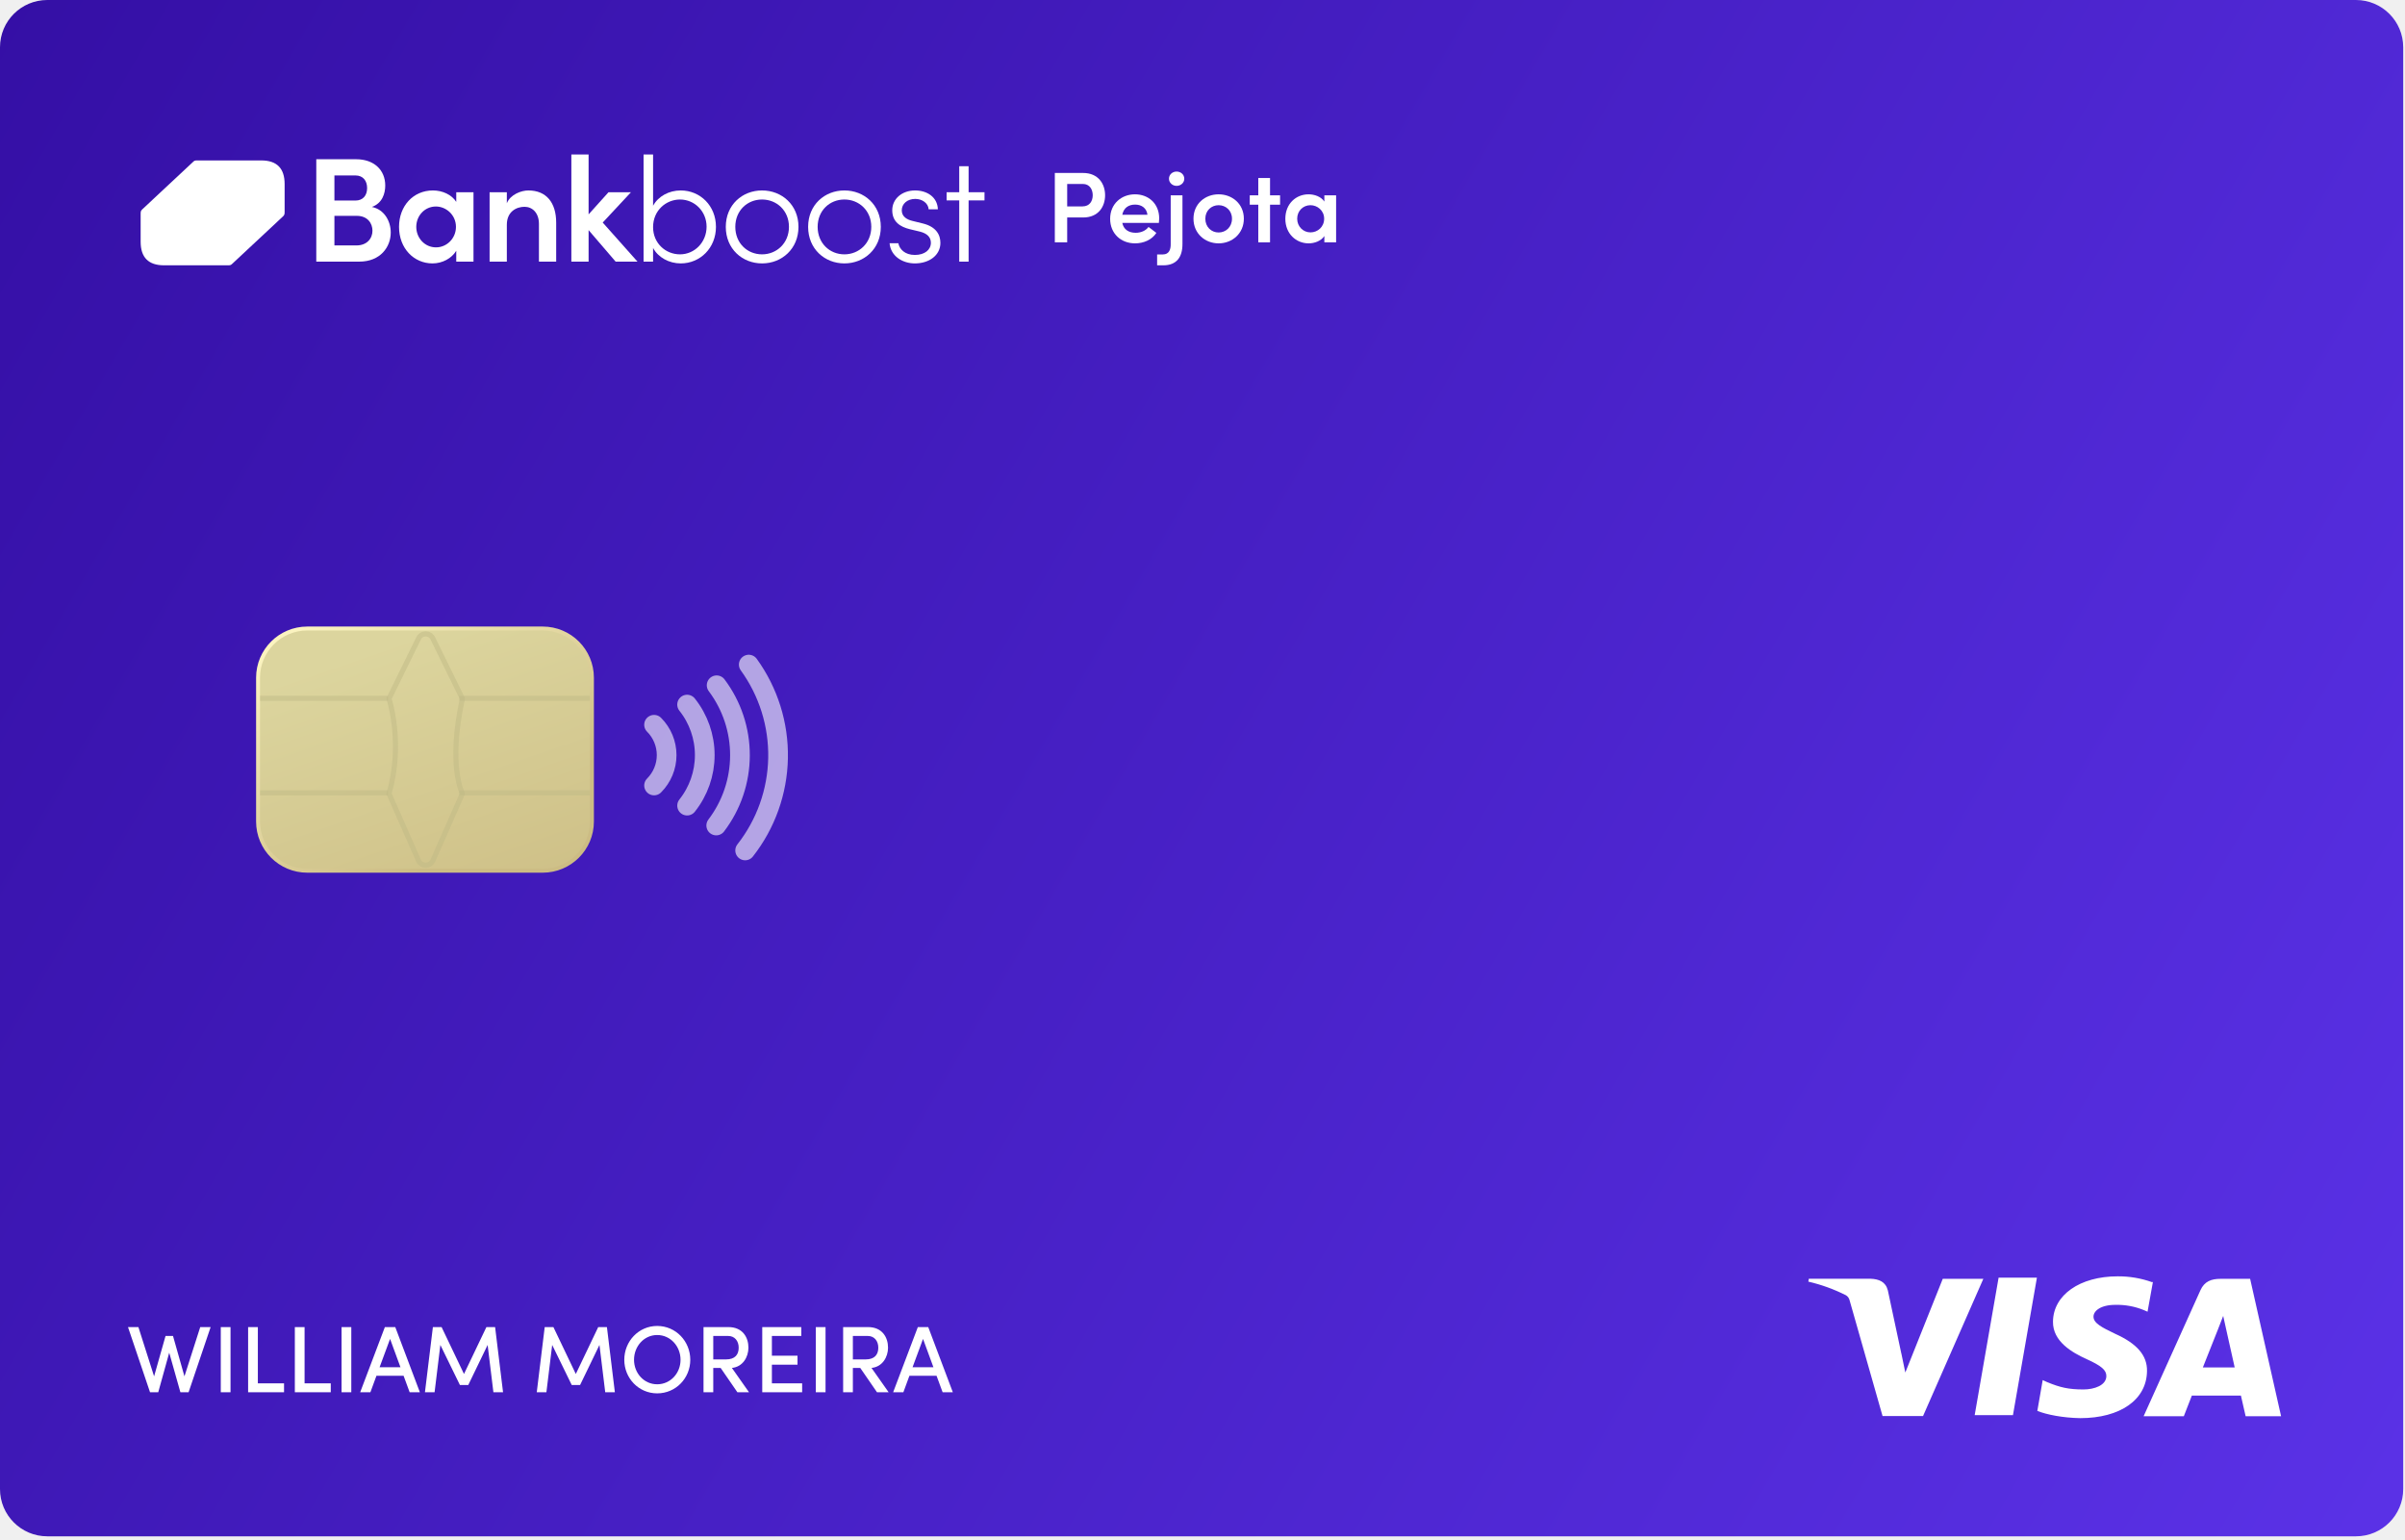
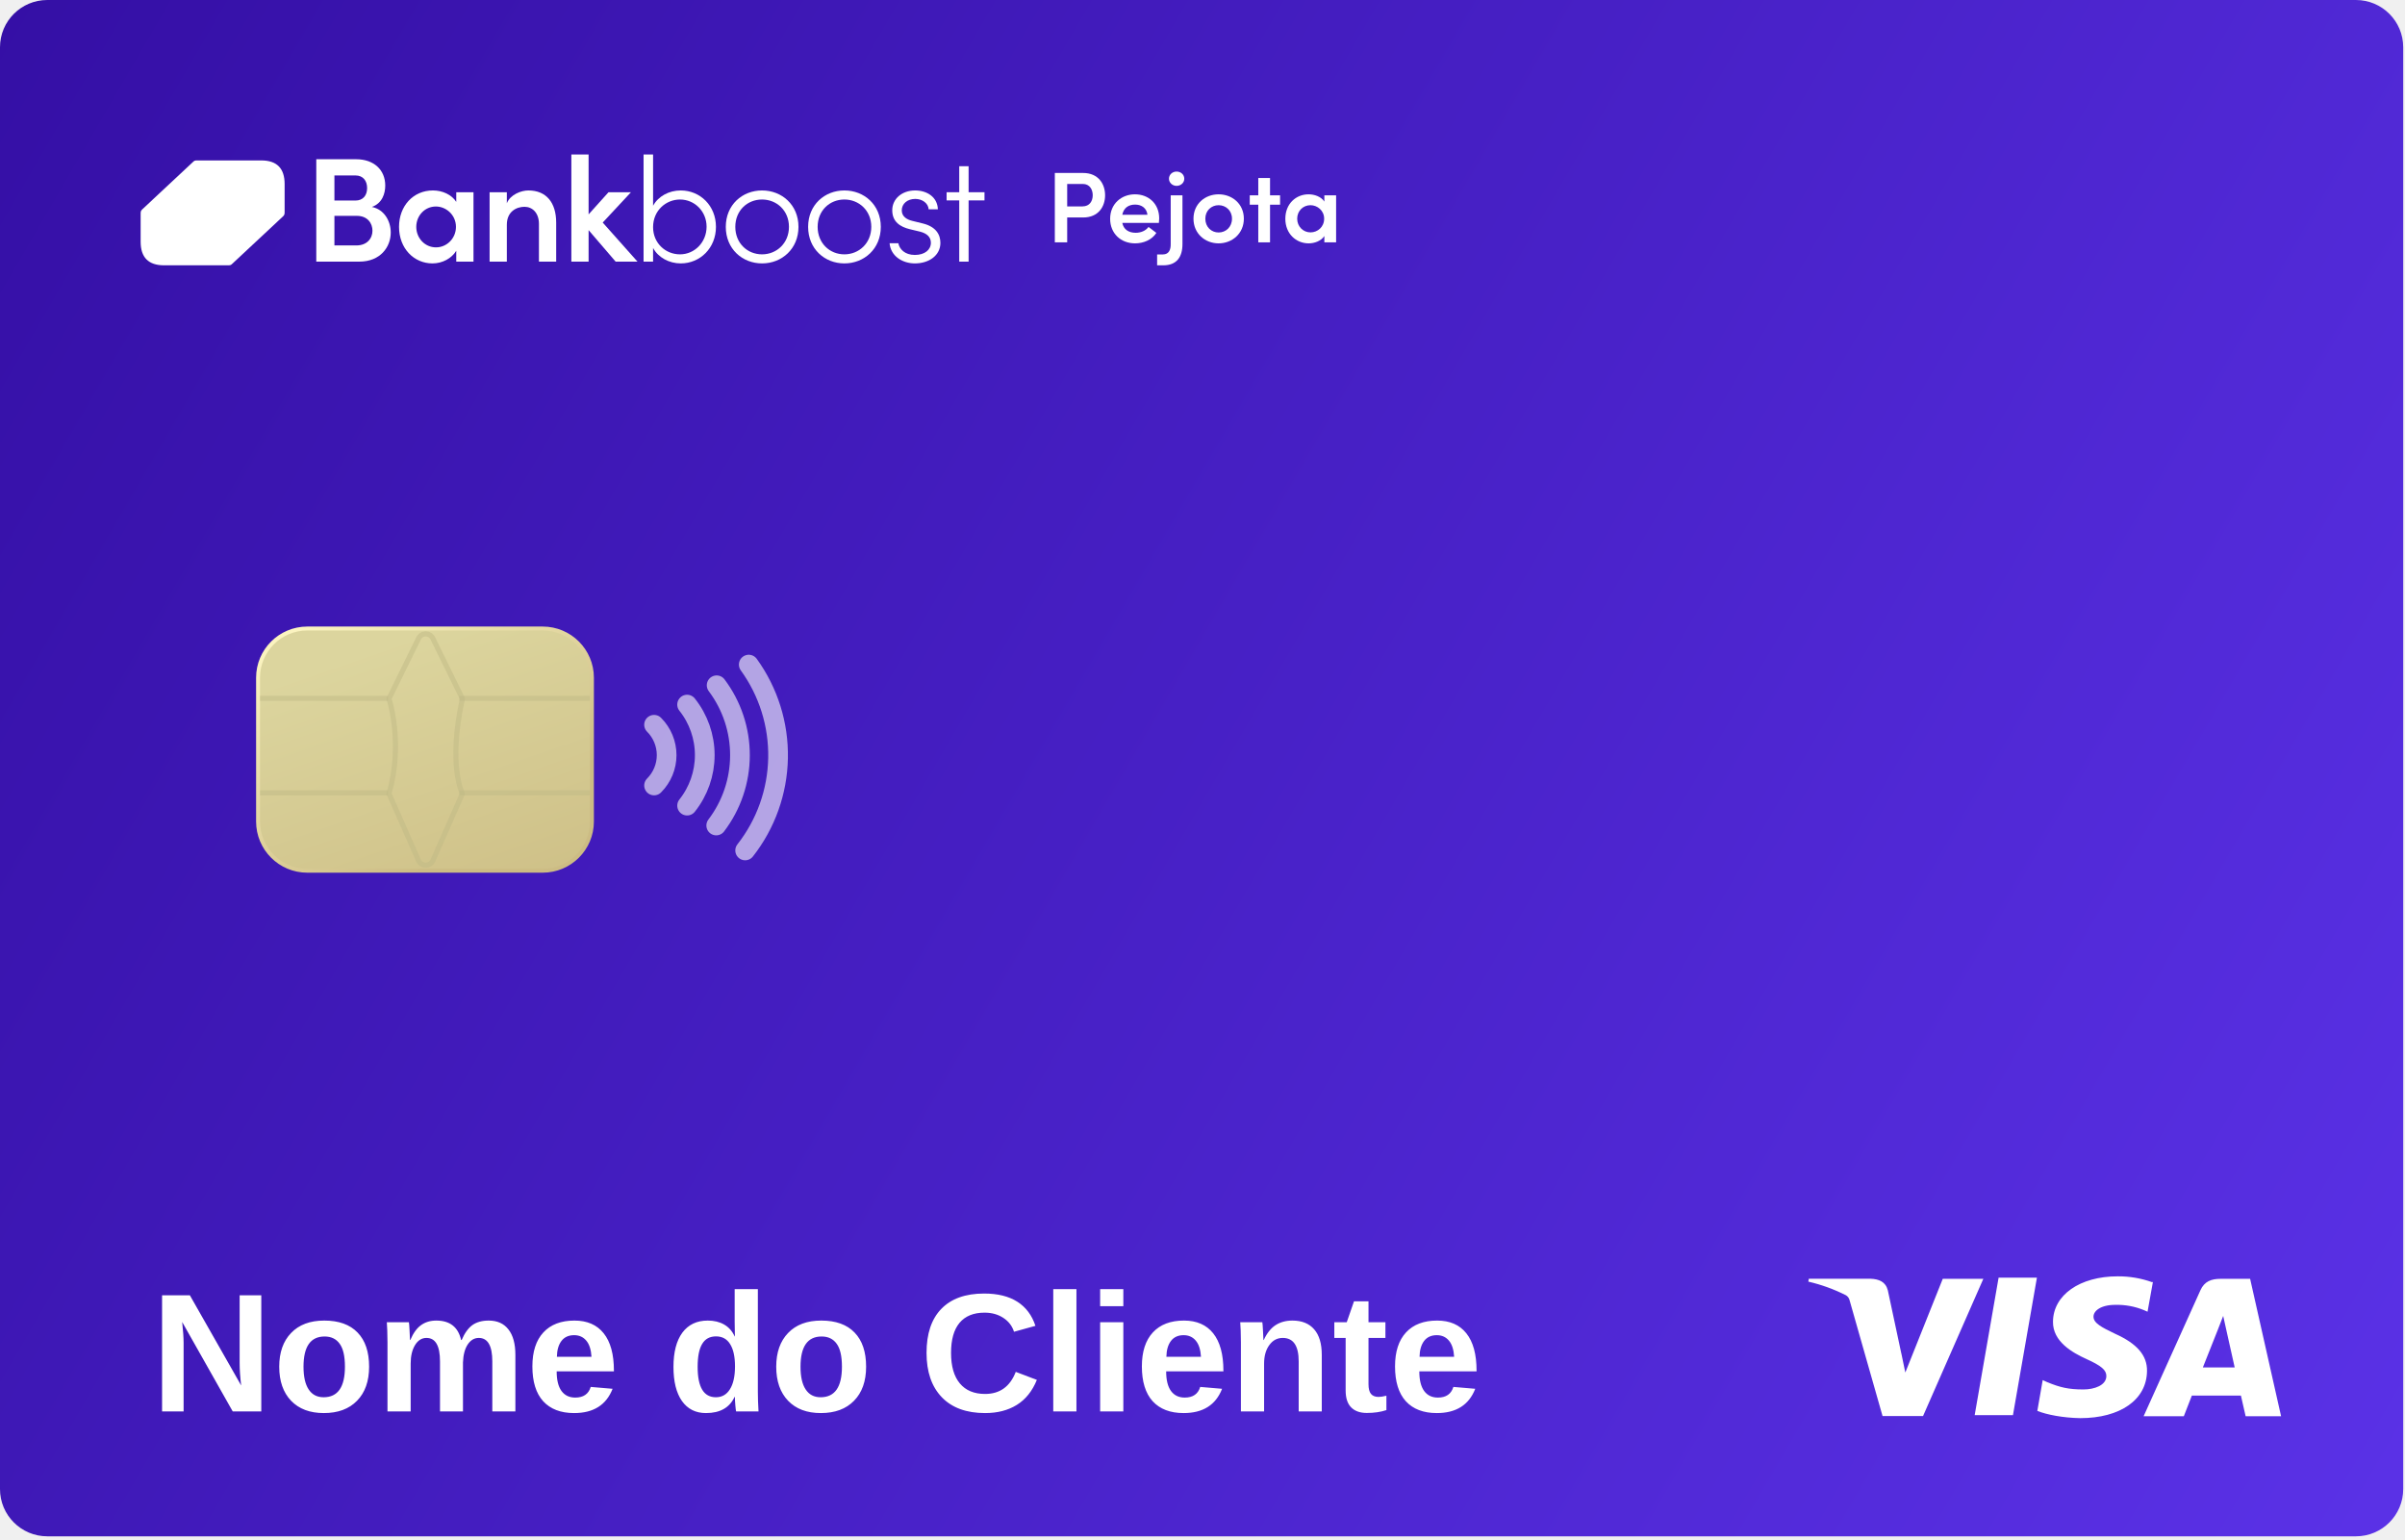
<svg xmlns="http://www.w3.org/2000/svg" width="342" height="219" viewBox="0 0 342 219" fill="none">
  <rect width="341.746" height="218.493" rx="6.723" fill="url(#paint0_linear_46_1037)" />
  <g opacity="0.6">
    <path d="M93.01 111.71C94.155 110.564 94.799 109.011 94.799 107.392C94.799 105.772 94.155 104.219 93.01 103.074" stroke="white" stroke-width="2.801" stroke-linecap="round" stroke-linejoin="round" />
    <path d="M97.709 114.575C99.335 112.534 100.221 110 100.22 107.39C100.22 104.78 99.334 102.247 97.707 100.206" stroke="white" stroke-width="2.801" stroke-linecap="round" stroke-linejoin="round" />
    <path d="M101.851 117.401C104.03 114.536 105.215 111.039 105.225 107.44C105.236 103.84 104.071 100.336 101.909 97.459" stroke="white" stroke-width="2.801" stroke-linecap="round" stroke-linejoin="round" />
    <path d="M106.476 94.517C109.273 98.381 110.736 103.05 110.643 107.818C110.55 112.587 108.907 117.195 105.963 120.947" stroke="white" stroke-width="2.801" stroke-linecap="round" stroke-linejoin="round" />
  </g>
  <rect x="36.696" y="89.386" width="47.48" height="34.447" rx="7.003" fill="url(#paint1_linear_46_1037)" stroke="url(#paint2_linear_46_1037)" stroke-width="0.56" />
  <mask id="mask0_46_1037" style="mask-type:alpha" maskUnits="userSpaceOnUse" x="36" y="89" width="48" height="35">
    <rect x="37.256" y="89.946" width="46.36" height="33.326" rx="6.443" fill="#DCD59E" stroke="black" stroke-width="0.56" />
  </mask>
  <g mask="url(#mask0_46_1037)">
    <path opacity="0.5" fill-rule="evenodd" clip-rule="evenodd" d="M61.541 90.776C61.13 89.941 59.94 89.941 59.529 90.776L55.313 99.363C55.313 99.363 57.402 105.671 55.313 112.866L59.51 122.377C59.903 123.268 61.167 123.268 61.56 122.377L65.757 112.866C65.757 112.866 63.668 108.956 65.757 99.363L61.541 90.776Z" stroke="#BFB985" stroke-width="0.728" stroke-linejoin="bevel" />
    <path opacity="0.5" d="M36.514 99.317H55.181" stroke="#BFB985" stroke-width="0.728" stroke-linejoin="bevel" />
    <path opacity="0.5" d="M65.313 99.317H84.513" stroke="#BFB985" stroke-width="0.728" stroke-linejoin="bevel" />
    <path opacity="0.5" d="M36.514 112.762H55.181" stroke="#BFB985" stroke-width="0.728" stroke-linejoin="bevel" />
    <path opacity="0.5" d="M65.313 112.762H84.513" stroke="#BFB985" stroke-width="0.728" stroke-linejoin="bevel" />
  </g>
  <path d="M306.021 182.344C304.459 181.786 302.807 181.507 301.144 181.518C295.767 181.518 291.969 184.17 291.942 187.976C291.908 190.773 294.641 192.349 296.708 193.283C298.829 194.244 299.538 194.849 299.531 195.708C299.518 197.014 297.837 197.606 296.274 197.606C294.127 197.606 292.954 197.313 291.149 196.58L290.48 196.274L289.717 200.656C291.024 201.189 293.38 201.647 295.814 201.686C301.531 201.686 305.268 199.051 305.312 195.001C305.359 192.767 303.88 191.079 300.768 189.684C298.876 188.779 297.703 188.174 297.703 187.256C297.703 186.443 298.708 185.574 300.808 185.574C302.206 185.541 303.596 185.798 304.885 186.328L305.389 186.548L306.152 182.314L306.021 182.344ZM319.976 181.873H315.774C314.467 181.873 313.482 182.225 312.911 183.495L304.831 201.413H310.548L311.691 198.475L318.668 198.481C318.833 199.169 319.337 201.413 319.337 201.413H324.378L319.976 181.873ZM284.209 181.709H289.657L286.249 201.258H280.807L284.209 181.702V181.709ZM270.378 192.484L270.943 195.198L276.267 181.873H282.037L273.464 201.387H267.706L263.001 184.864C262.925 184.591 262.746 184.357 262.5 184.209C260.804 183.351 259.007 182.701 257.15 182.271L257.224 181.86H265.992C267.182 181.906 268.14 182.271 268.459 183.515L270.375 192.493V192.484H270.378ZM313.254 194.477L315.425 189.009C315.398 189.068 315.872 187.881 316.147 187.147L316.521 188.835L317.781 194.474H313.25V194.477H313.254Z" fill="white" />
-   <path d="M26.229 195.741L28.474 188.736H29.953L26.82 198H25.651L24.064 192.38L22.504 198H21.334L18.202 188.736H19.681L21.913 195.741L23.54 190H24.602L26.229 195.741ZM32.781 198H31.396V188.736H32.781V198ZM36.668 188.736V196.736H40.392V198H35.283V188.736H36.668ZM43.312 188.736V196.736H47.036V198H41.927V188.736H43.312ZM49.956 198H48.571V188.736H49.956V198ZM59.705 198H58.253L57.392 195.66H53.533L52.673 198H51.221L54.73 188.736H56.209L59.705 198ZM55.47 190.417L53.977 194.45H56.949L55.47 190.417ZM70.406 188.736L71.535 198H70.164L69.343 191.277L66.587 196.978H65.404L62.62 191.277L61.8 198H60.429L61.558 188.736H62.795L65.982 195.405L69.169 188.736H70.406ZM86.307 188.736L87.436 198H86.065L85.245 191.277L82.488 196.978H81.305L78.522 191.277L77.701 198H76.33L77.46 188.736H78.697L81.883 195.405L85.07 188.736H86.307ZM93.455 198.161C90.819 198.161 88.776 196.01 88.776 193.388C88.776 190.753 90.819 188.575 93.455 188.575C96.104 188.575 98.161 190.753 98.161 193.388C98.161 196.01 96.104 198.161 93.455 198.161ZM93.455 196.871C95.351 196.871 96.776 195.284 96.776 193.388C96.776 191.479 95.351 189.865 93.455 189.865C91.572 189.865 90.161 191.479 90.161 193.388C90.161 195.284 91.572 196.871 93.455 196.871ZM106.51 198H104.857L102.477 194.544H101.428V198H100.043V188.736H103.579C105.61 188.736 106.43 190.201 106.43 191.667C106.43 192.998 105.623 194.397 104.077 194.544L106.51 198ZM103.566 190H101.428V193.334H103.243C104.521 193.334 105.045 192.649 105.045 191.667C105.045 190.699 104.467 190 103.566 190ZM109.766 194.087V196.736L114.068 196.736V198L108.394 198V188.736H113.947V190H109.766V192.81H113.409V194.087L109.766 194.087ZM117.395 198H116.01V188.736H117.395V198ZM126.364 198H124.71L122.33 194.544H121.281V198H119.897V188.736H123.433C125.463 188.736 126.283 190.201 126.283 191.667C126.283 192.998 125.477 194.397 123.93 194.544L126.364 198ZM123.419 190H121.281V193.334H123.097C124.374 193.334 124.898 192.649 124.898 191.667C124.898 190.699 124.32 190 123.419 190ZM135.495 198H134.043L133.182 195.66H129.323L128.463 198H127.011L130.52 188.736H131.999L135.495 198ZM131.259 190.417L129.767 194.45H132.738L131.259 190.417Z" fill="white" />
  <path d="M37.147 22.815H28.084C27.714 22.815 27.634 22.842 27.423 23.055L20.238 29.768C20.026 29.981 20 30.061 20 30.434V34.376C20 36.614 21.11 37.732 23.329 37.732H32.392C32.761 37.732 32.84 37.706 33.052 37.493L40.238 30.78C40.448 30.567 40.475 30.487 40.475 30.114V26.172C40.475 23.934 39.366 22.815 37.147 22.815Z" fill="white" />
  <path d="M52.881 29.431C54.656 29.79 55.565 31.46 55.565 33.066C55.565 35.116 54.107 37.209 51.084 37.209H44.977V22.647H50.641C53.177 22.647 54.783 24.168 54.783 26.387C54.783 27.529 54.361 28.903 52.881 29.431ZM52.205 26.747C52.205 25.732 51.655 24.95 50.535 24.95H47.555V28.522H50.535C51.613 28.522 52.205 27.804 52.205 26.747ZM47.555 34.905H50.683C52.184 34.905 52.966 33.912 52.966 32.813C52.966 31.777 52.289 30.699 50.746 30.699H47.555V34.905Z" fill="white" />
  <path d="M64.881 28.712V27.339H67.333V37.209H64.881V35.666C64.226 36.744 62.916 37.462 61.5 37.462C58.858 37.462 56.744 35.328 56.744 32.263C56.744 29.283 58.773 27.085 61.563 27.085C62.916 27.085 64.226 27.677 64.881 28.712ZM62.007 35.18C63.529 35.18 64.839 33.912 64.839 32.263C64.839 30.572 63.444 29.368 61.986 29.368C60.401 29.368 59.196 30.678 59.196 32.263C59.196 33.848 60.401 35.18 62.007 35.18Z" fill="white" />
  <path d="M75.139 27.085C77.675 27.085 79.091 28.797 79.091 31.671V37.209H76.639V31.84C76.639 30.255 75.688 29.41 74.589 29.41C73.469 29.41 72.074 30.065 72.074 31.967V37.209H69.623V27.339H72.074V28.903C72.582 27.656 74.124 27.085 75.139 27.085Z" fill="white" />
  <path d="M85.708 31.65L90.654 37.209H87.547L83.7 32.728V37.209H81.249V21.97H83.7V30.488L86.532 27.339H89.724L85.708 31.65Z" fill="white" />
  <path d="M96.802 27.085C99.57 27.085 101.811 29.262 101.811 32.263C101.811 35.264 99.57 37.462 96.802 37.462C95.153 37.462 93.589 36.617 92.87 35.264V37.209H91.518V21.97H92.87V29.262C93.61 27.909 95.132 27.085 96.802 27.085ZM96.696 36.173C98.788 36.173 100.479 34.44 100.479 32.242C100.479 30.065 98.788 28.374 96.696 28.374C94.73 28.374 92.87 29.917 92.87 32.305C92.87 34.588 94.646 36.173 96.696 36.173Z" fill="white" />
  <path d="M108.367 37.462C105.556 37.462 103.21 35.391 103.21 32.263C103.21 29.135 105.556 27.085 108.367 27.085C111.178 27.085 113.546 29.135 113.546 32.263C113.546 35.391 111.178 37.462 108.367 37.462ZM108.367 36.173C110.439 36.173 112.193 34.588 112.193 32.263C112.193 29.938 110.439 28.374 108.367 28.374C106.275 28.374 104.563 29.938 104.563 32.263C104.563 34.588 106.275 36.173 108.367 36.173Z" fill="white" />
  <path d="M120.076 37.462C117.265 37.462 114.919 35.391 114.919 32.263C114.919 29.135 117.265 27.085 120.076 27.085C122.887 27.085 125.254 29.135 125.254 32.263C125.254 35.391 122.887 37.462 120.076 37.462ZM120.076 36.173C122.147 36.173 123.901 34.588 123.901 32.263C123.901 29.938 122.147 28.374 120.076 28.374C117.984 28.374 116.272 29.938 116.272 32.263C116.272 34.588 117.984 36.173 120.076 36.173Z" fill="white" />
  <path d="M130.094 37.462C128.382 37.462 126.67 36.469 126.501 34.588H127.748C127.896 35.412 128.657 36.258 130.094 36.258C131.51 36.258 132.376 35.518 132.376 34.525C132.376 33.721 131.827 33.193 130.812 32.939L129.396 32.601C128.001 32.263 126.881 31.544 126.881 29.896C126.881 28.29 128.255 27.085 130.136 27.085C131.785 27.085 133.306 27.994 133.37 29.769H132.059C131.996 28.881 131.129 28.29 130.157 28.29C129.016 28.29 128.234 28.987 128.234 29.917C128.234 30.847 129.037 31.249 129.756 31.418L131.214 31.777C133.137 32.242 133.729 33.404 133.729 34.546C133.729 36.3 132.144 37.462 130.094 37.462Z" fill="white" />
  <path d="M137.739 27.339H140V28.501H137.739V37.209H136.407V28.501H134.611V27.339H136.407V23.64H137.739V27.339Z" fill="white" />
  <path d="M154.021 24.599H150V34.467H151.758V30.93H154.021C156.212 30.93 157.149 29.369 157.149 27.765C157.149 26.189 156.212 24.599 154.021 24.599ZM153.935 29.354H151.758V26.161H153.978C154.987 26.161 155.39 26.991 155.39 27.765C155.39 28.567 154.972 29.354 153.935 29.354Z" fill="white" />
  <path d="M164.842 31.059C164.842 28.968 163.328 27.636 161.397 27.636C159.48 27.636 157.866 28.982 157.866 31.116C157.866 33.207 159.394 34.61 161.411 34.61C162.637 34.61 163.818 34.095 164.438 33.121L163.328 32.276C162.925 32.82 162.233 33.106 161.498 33.106C160.503 33.106 159.783 32.634 159.595 31.703L164.798 31.703C164.827 31.46 164.842 31.245 164.842 31.059ZM159.595 30.543C159.797 29.526 160.518 29.096 161.426 29.096C162.363 29.096 163.069 29.626 163.17 30.543H159.595Z" fill="white" />
  <path d="M167.314 26.433C167.92 26.433 168.41 25.989 168.41 25.416C168.41 24.829 167.92 24.399 167.314 24.399C166.723 24.399 166.233 24.829 166.233 25.416C166.233 25.989 166.723 26.433 167.314 26.433ZM164.547 37.732H165.426C167.314 37.732 168.15 36.572 168.15 34.711V27.779H166.478V34.711C166.493 35.47 166.248 36.186 165.368 36.186H164.547V37.732Z" fill="white" />
  <path d="M173.291 34.61C175.208 34.61 176.88 33.221 176.88 31.102C176.88 28.982 175.208 27.636 173.291 27.636C171.375 27.636 169.717 28.982 169.717 31.102C169.717 33.221 171.375 34.61 173.291 34.61ZM173.291 33.064C172.254 33.064 171.403 32.276 171.403 31.102C171.403 29.956 172.254 29.182 173.291 29.182C174.329 29.182 175.194 29.956 175.194 31.102C175.194 32.276 174.329 33.064 173.291 33.064Z" fill="white" />
  <path d="M182.031 27.779L180.604 27.779V25.316H178.932V27.779H177.721V29.111H178.932V34.467H180.604V29.111H182.031V27.779Z" fill="white" />
  <path d="M188.328 27.779V28.667C187.867 27.965 186.93 27.636 186.08 27.636C184.307 27.636 182.779 28.968 182.779 31.116C182.779 33.25 184.321 34.61 186.094 34.61C186.916 34.61 187.867 34.281 188.328 33.565V34.467H190V27.779H188.328ZM186.354 33.049C185.316 33.049 184.465 32.219 184.465 31.102C184.465 29.984 185.316 29.182 186.354 29.182C187.319 29.182 188.299 29.927 188.299 31.102C188.299 32.276 187.377 33.049 186.354 33.049Z" fill="white" />
  <defs>
    <linearGradient id="paint0_linear_46_1037" x1="-168.222" y1="-49.818" x2="447.471" y2="308.075" gradientUnits="userSpaceOnUse">
      <stop offset="0.005" stop-color="#25018A" />
      <stop offset="1" stop-color="#673DFD" />
    </linearGradient>
    <linearGradient id="paint1_linear_46_1037" x1="60.436" y1="89.666" x2="76.597" y2="136.43" gradientUnits="userSpaceOnUse">
      <stop stop-color="#DCD59E" />
      <stop offset="1" stop-color="#CBBB82" />
    </linearGradient>
    <linearGradient id="paint2_linear_46_1037" x1="40.104" y1="91.595" x2="60.436" y2="123.553" gradientUnits="userSpaceOnUse">
      <stop stop-color="#FBF3C0" />
      <stop offset="1" stop-color="#CCBC84" />
    </linearGradient>
  </defs>
+   <text style="fill: rgb(255, 255, 255); font-family: Arial, sans-serif; font-size: 24px; font-weight: 700; white-space: pre;" x="21.437" y="200.73">Nome do Cliente</text>
</svg>
